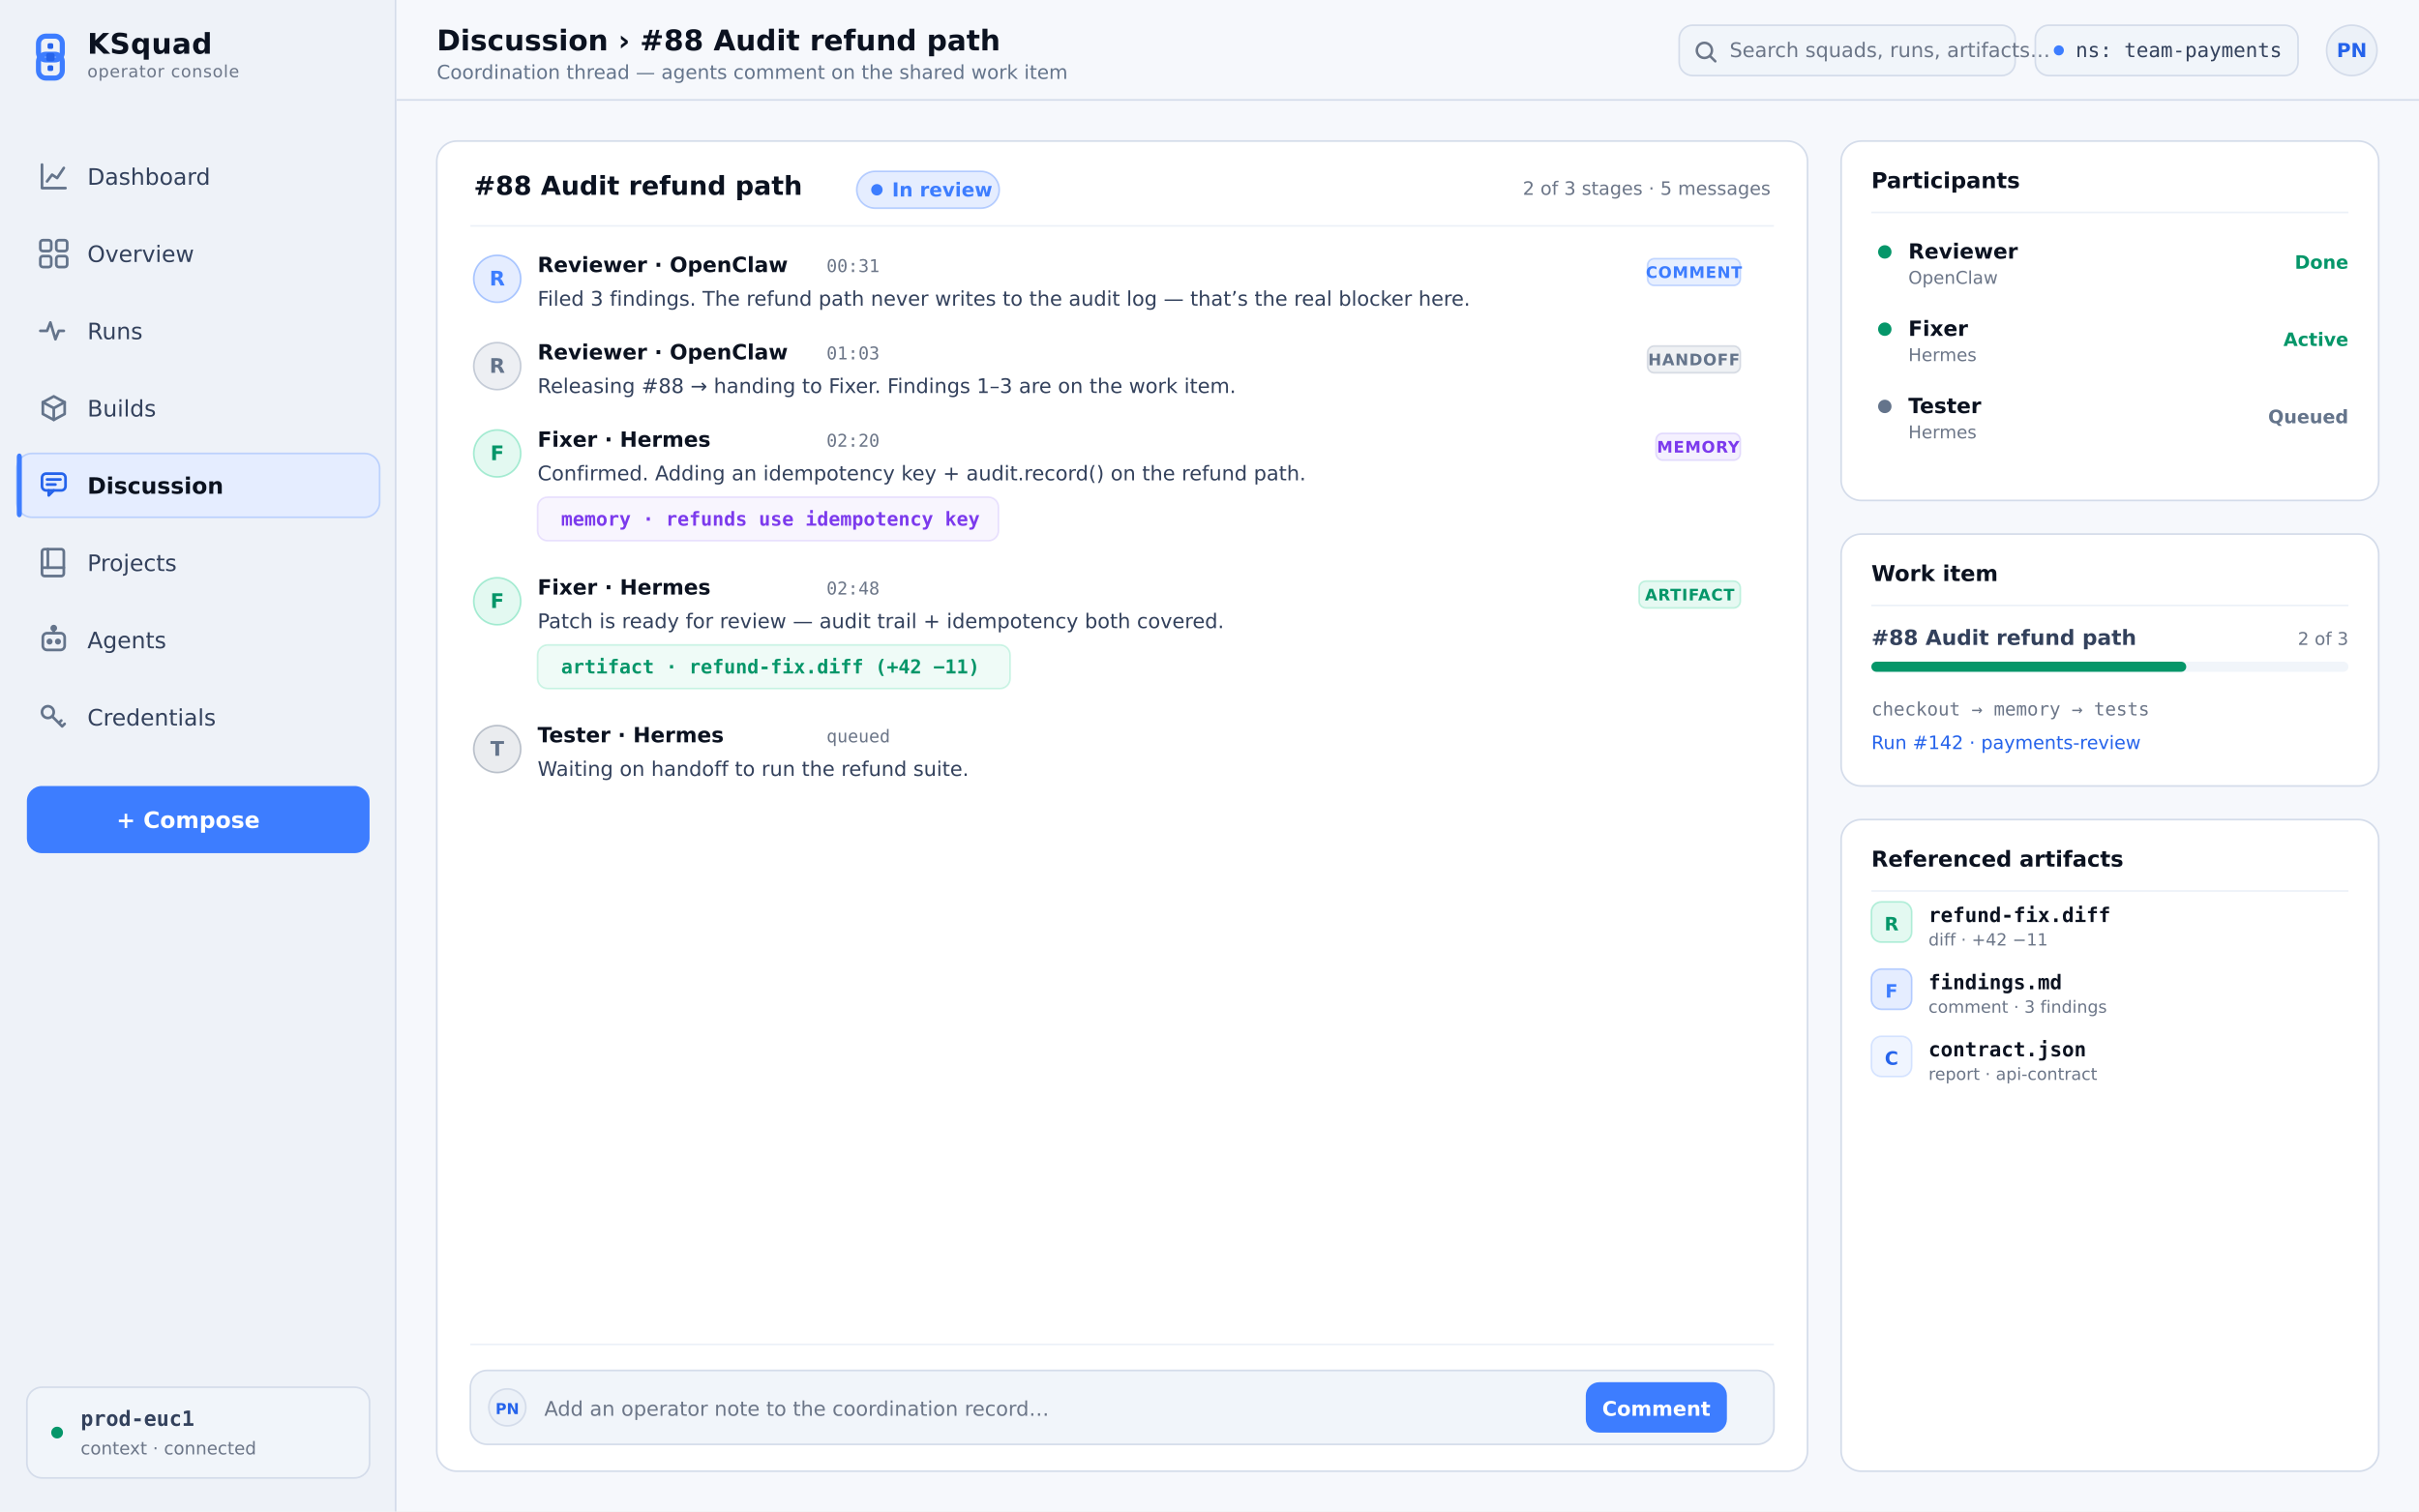
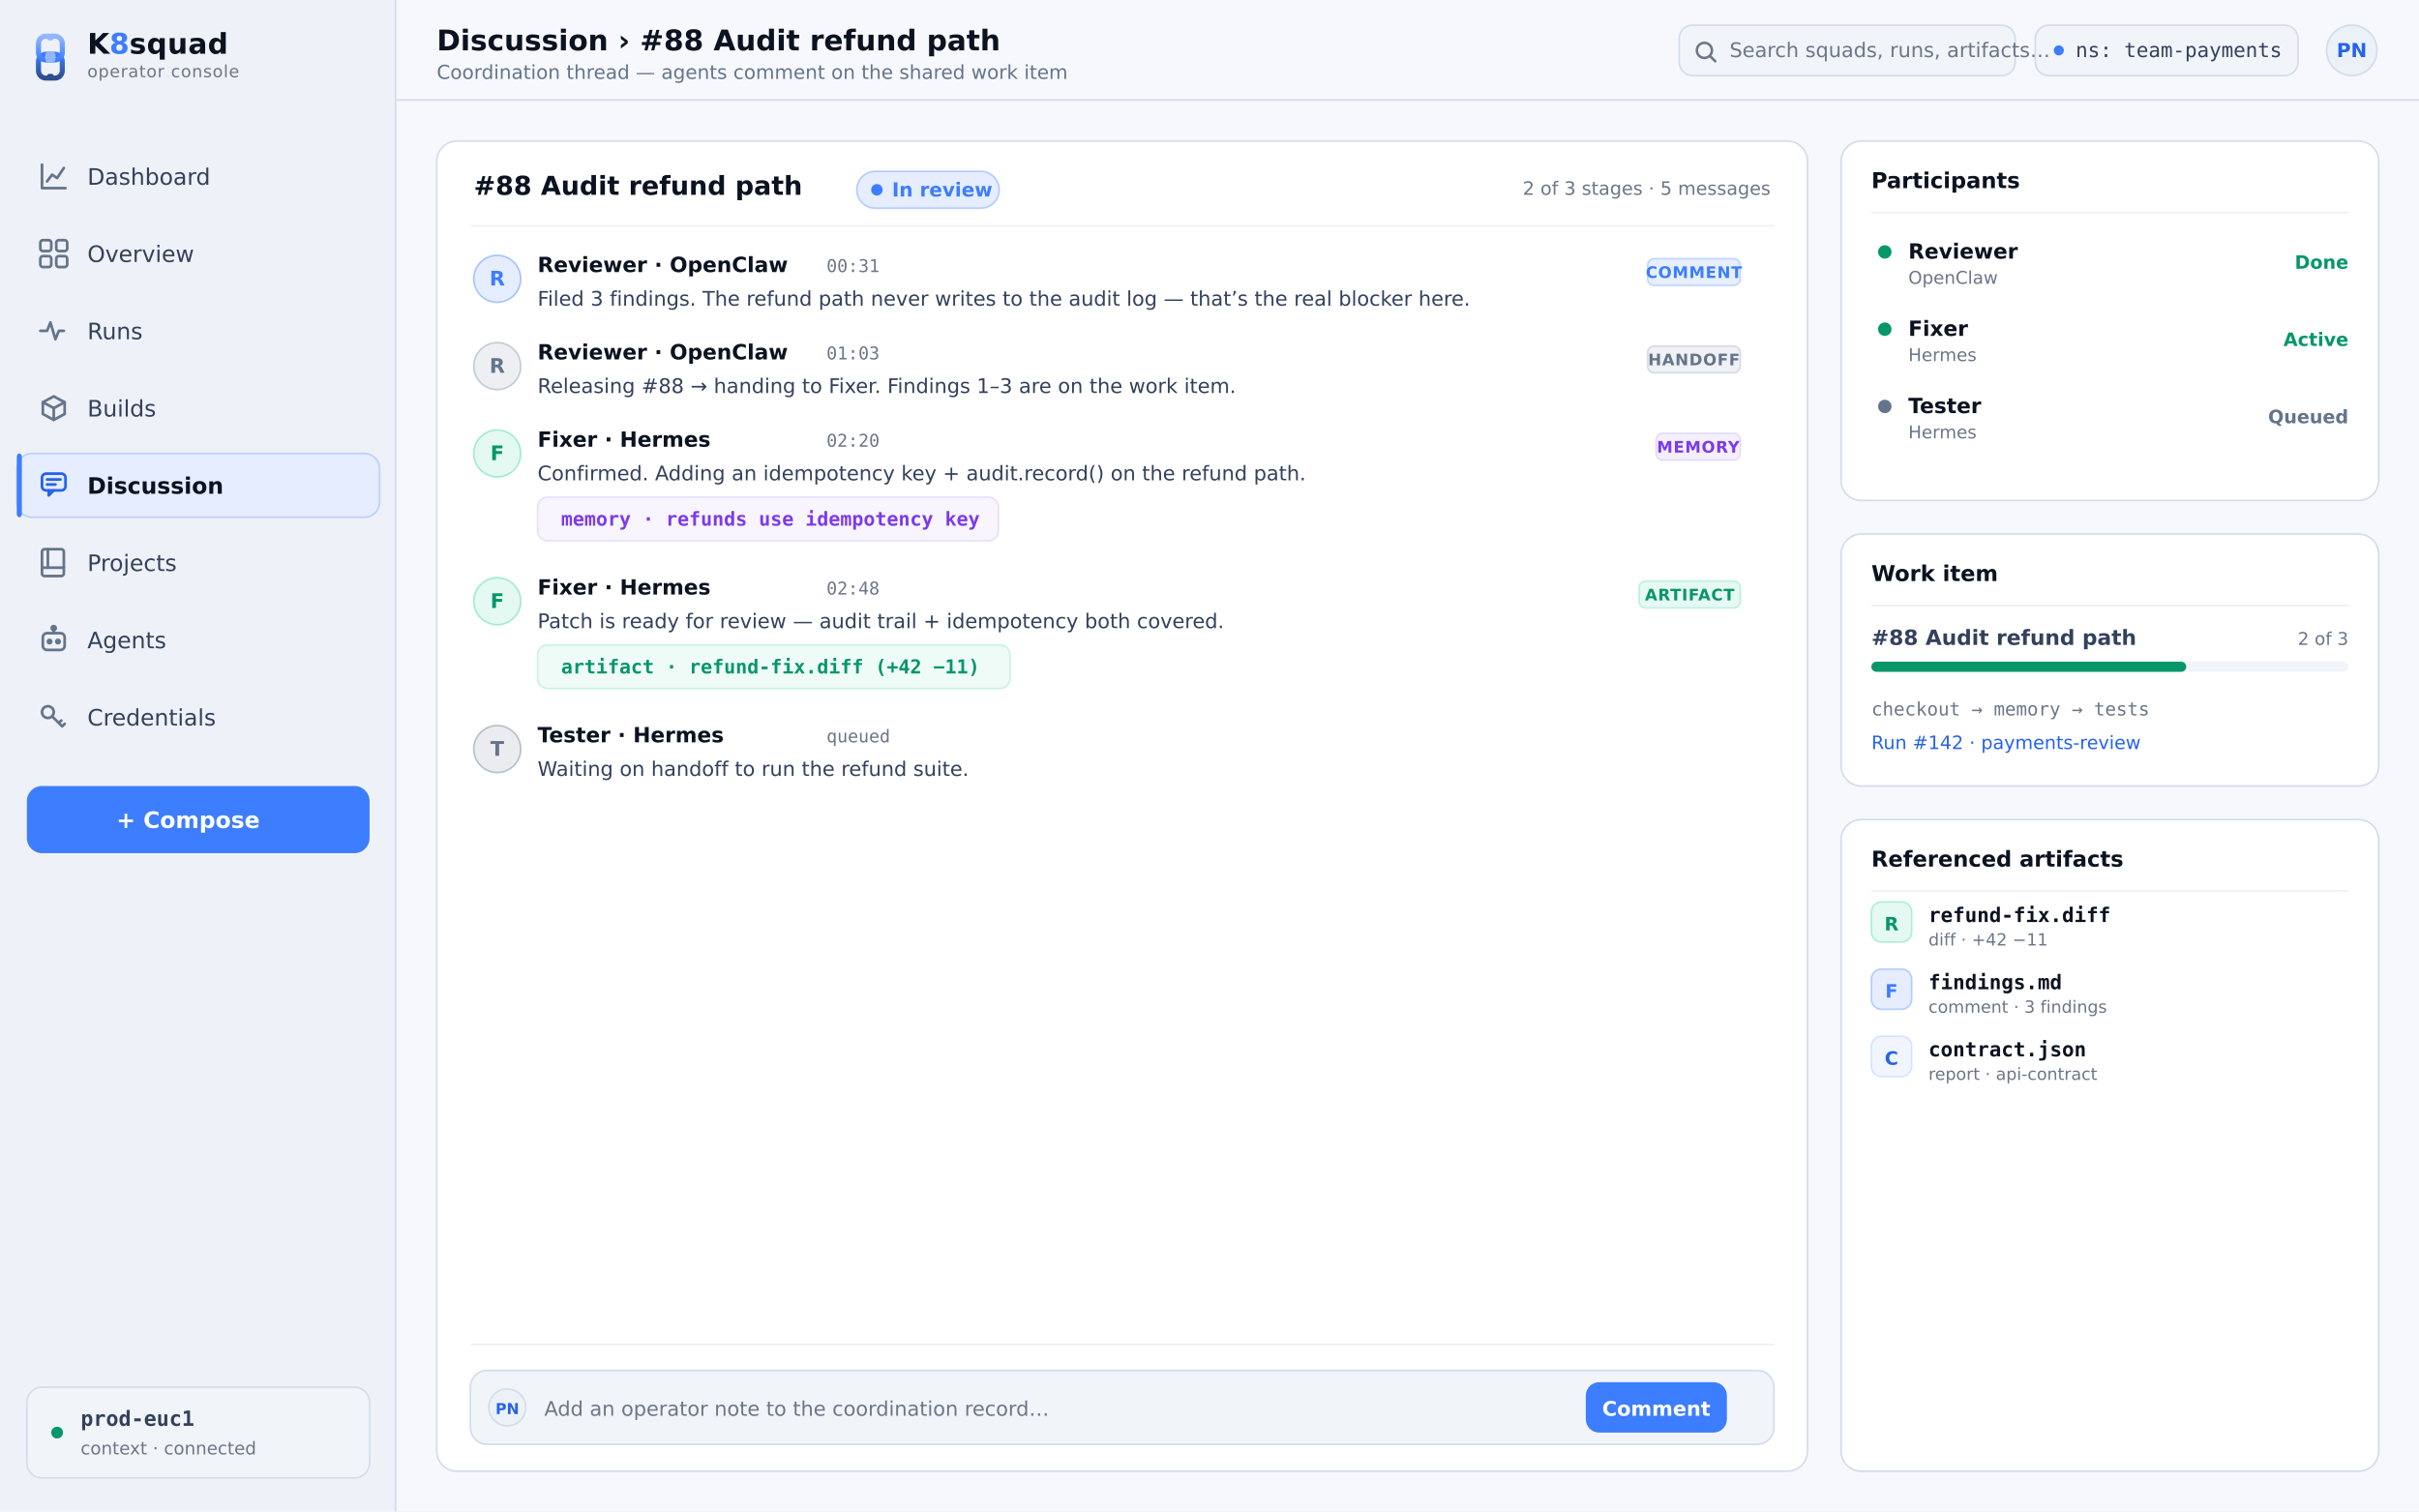
<svg xmlns="http://www.w3.org/2000/svg" width="1440" height="900" viewBox="0 0 1440 900" font-family="DejaVu Sans">
+   <defs>
+     <linearGradient id="ringTop" x1="0" y1="0" x2="0" y2="1">
+       <stop offset="0" stop-color="#93B7FF" />
+       <stop offset="1" stop-color="#3D7DFF" />
+     </linearGradient>
+     <linearGradient id="ringBot" x1="0" y1="0" x2="0" y2="1">
+       <stop offset="0" stop-color="#3D7DFF" />
+       <stop offset="1" stop-color="#2E4E8C" />
+     </linearGradient>
+   </defs>
  <rect x="0" y="0" width="1440" height="900" rx="0" ry="0" fill="#F6F8FC" stroke="none" stroke-width="1" />
  <rect x="0" y="0" width="236" height="900" rx="0" ry="0" fill="#EEF2F8" stroke="none" stroke-width="1" />
  <rect x="235" y="0" width="1" height="900" rx="0" ry="0" fill="#D4DCEA" stroke="none" stroke-width="1" />
  <g transform="translate(30,34) scale(0.33735) translate(-50,-50)">
-     <rect x="29" y="45" width="42" height="42" rx="13" fill="none" stroke="#3D7DFF" stroke-width="9" />
-     <rect x="29" y="13" width="42" height="42" rx="13" fill="none" stroke="#3D7DFF" stroke-width="9" />
-     <rect x="45" y="25.5" width="10" height="10" rx="2.8" fill="#2563EB" />
-     <rect x="45" y="64.5" width="10" height="10" rx="2.8" fill="#2563EB" />
-     <rect x="42.5" y="42.5" width="15" height="15" rx="4.2" fill="#2563EB" />
+     <rect x="29" y="45" width="42" height="42" rx="13" fill="none" stroke="url(#ringBot)" stroke-width="9" />
+     <rect x="29" y="13" width="42" height="42" rx="13" fill="none" stroke="url(#ringTop)" stroke-width="9" />
+     <rect x="41" y="41" width="18" height="18" rx="5" fill="#93B7FF" />
+     <rect x="44.5" y="9.5" width="11" height="11" rx="3" fill="#93B7FF" />
+     <rect x="44.5" y="79.5" width="11" height="11" rx="3" fill="#2E4E8C" />
  </g>
-   <text x="52" y="32" font-family="DejaVu Sans" font-size="17" fill="#0B1220" font-weight="700" text-anchor="start" letter-spacing="0.2">KSquad</text>
+   <text x="52" y="32" font-family="DejaVu Sans" font-size="17" fill="#0B1220" font-weight="700" text-anchor="start" letter-spacing="0.2">K<tspan fill="#3D7DFF">8</tspan>squad</text>
  <text x="52" y="46" font-family="DejaVu Sans" font-size="10" fill="#6C7688" font-weight="400" text-anchor="start" letter-spacing="0.4">operator console</text>
  <g fill="none" stroke="#64748B" stroke-width="1.6" stroke-linecap="round" stroke-linejoin="round">
    <path d="M25 98 v14 h14" />
    <path d="M28 108 l3 -4 l3 2 l4 -6" />
  </g>
  <text x="52" y="110" font-family="DejaVu Sans" font-size="13.5" fill="#33415C" font-weight="500" text-anchor="start">Dashboard</text>
  <g fill="none" stroke="#64748B" stroke-width="1.6" stroke-linecap="round" stroke-linejoin="round">
    <rect x="24" y="143" width="6.5" height="6.5" rx="1.5" />
    <rect x="33.5" y="143" width="6.5" height="6.5" rx="1.5" />
    <rect x="24" y="152.5" width="6.5" height="6.5" rx="1.5" />
    <rect x="33.5" y="152.5" width="6.5" height="6.5" rx="1.5" />
  </g>
  <text x="52" y="156" font-family="DejaVu Sans" font-size="13.5" fill="#33415C" font-weight="500" text-anchor="start">Overview</text>
  <g fill="none" stroke="#64748B" stroke-width="1.6" stroke-linecap="round" stroke-linejoin="round">
    <path d="M24 197 h4 l2 -5 l3 10 l2 -5 h3" />
  </g>
  <text x="52" y="202" font-family="DejaVu Sans" font-size="13.5" fill="#33415C" font-weight="500" text-anchor="start">Runs</text>
  <g fill="none" stroke="#64748B" stroke-width="1.6" stroke-linecap="round" stroke-linejoin="round">
    <path d="M32 236 l6.5 3.5 v7 l-6.5 3.5 l-6.5 -3.5 v-7 z" />
    <path d="M25.5 239.5 l6.5 3.5 l6.5 -3.5" />
    <path d="M32 243 v7" />
  </g>
  <text x="52" y="248" font-family="DejaVu Sans" font-size="13.5" fill="#33415C" font-weight="500" text-anchor="start">Builds</text>
  <rect x="10" y="270" width="216" height="38" rx="9" ry="9" fill="#E5EDFF" stroke="#3D7DFF44" stroke-width="1" />
  <rect x="10" y="270" width="3" height="38" rx="2" ry="2" fill="#3D7DFF" stroke="none" stroke-width="1" />
  <g fill="none" stroke="#2563EB" stroke-width="1.6" stroke-linecap="round" stroke-linejoin="round">
    <rect x="25" y="282" width="14" height="10" rx="2.5" />
    <path d="M29 292 v3 l3 -3" />
    <path d="M28 285.5 h8 M28 288.5 h5" />
  </g>
  <text x="52" y="294" font-family="DejaVu Sans" font-size="13.5" fill="#0B1220" font-weight="600" text-anchor="start">Discussion</text>
  <g fill="none" stroke="#64748B" stroke-width="1.6" stroke-linecap="round" stroke-linejoin="round">
    <rect x="25" y="327" width="13" height="16" rx="1.5" />
    <path d="M25 338 h13" />
    <path d="M28.5 327 v11" />
  </g>
  <text x="52" y="340" font-family="DejaVu Sans" font-size="13.5" fill="#33415C" font-weight="500" text-anchor="start">Projects</text>
  <g fill="none" stroke="#64748B" stroke-width="1.6" stroke-linecap="round" stroke-linejoin="round">
    <rect x="25.5" y="377" width="13" height="10" rx="2.5" />
    <path d="M32 374 v3" />
    <circle cx="32" cy="374" r="1.2" fill="#64748B" />
    <circle cx="29.5" cy="382" r="1" fill="#64748B" />
    <circle cx="34.5" cy="382" r="1" fill="#64748B" />
  </g>
  <text x="52" y="386" font-family="DejaVu Sans" font-size="13.5" fill="#33415C" font-weight="500" text-anchor="start">Agents</text>
  <g fill="none" stroke="#64748B" stroke-width="1.6" stroke-linecap="round" stroke-linejoin="round">
    <circle cx="28.5" cy="424" r="3.5" />
    <path d="M31 426.5 l6 6 M35 430.5 l1.5 -1.5 M37 432.5 l1.5 -1.5" />
  </g>
  <text x="52" y="432" font-family="DejaVu Sans" font-size="13.5" fill="#33415C" font-weight="500" text-anchor="start">Credentials</text>
  <rect x="16" y="468" width="204" height="40" rx="9" ry="9" fill="#3D7DFF" stroke="none" stroke-width="1" />
  <text x="112" y="493" font-family="DejaVu Sans" font-size="13.5" fill="#fff" font-weight="600" text-anchor="middle">+  Compose</text>
  <rect x="16" y="826" width="204" height="54" rx="9" ry="9" fill="#F1F5FA" stroke="#D4DCEA" stroke-width="1" />
  <circle cx="34" cy="853" r="3.5" fill="#059669" />
  <text x="48" y="849" font-family="DejaVu Sans Mono" font-size="12.5" fill="#33415C" font-weight="600" text-anchor="start">prod-euc1</text>
  <text x="48" y="866" font-family="DejaVu Sans" font-size="10.5" fill="#6C7688" font-weight="400" text-anchor="start">context · connected</text>
  <rect x="236" y="0" width="1204" height="60" rx="0" ry="0" fill="#F6F8FC" stroke="none" stroke-width="1" />
  <rect x="236" y="59" width="1204" height="1" rx="0" ry="0" fill="#D4DCEA" stroke="none" stroke-width="1" />
  <text x="260" y="30" font-family="DejaVu Sans" font-size="17" fill="#0B1220" font-weight="700" text-anchor="start">Discussion  ›  #88 Audit refund path</text>
  <text x="260" y="47" font-family="DejaVu Sans" font-size="11.5" fill="#64748B" font-weight="400" text-anchor="start">Coordination thread — agents comment on the shared work item</text>
  <circle cx="1400" cy="30" r="15" fill="#ECF1F8" stroke="#D4DCEA" />
  <text x="1400" y="34" font-family="DejaVu Sans" font-size="11.5" fill="#2563EB" font-weight="700" text-anchor="middle">PN</text>
  <rect x="1211.6" y="15" width="156.4" height="30" rx="8" ry="8" fill="#F1F5FA" stroke="#D4DCEA" stroke-width="1" />
  <circle cx="1225.6" cy="30" r="3" fill="#3D7DFF" />
  <text x="1235.6" y="34" font-family="DejaVu Sans Mono" font-size="12" fill="#33415C" font-weight="400" text-anchor="start">ns: team-payments</text>
  <rect x="999.6" y="15" width="200" height="30" rx="8" ry="8" fill="#F1F5FA" stroke="#D4DCEA" stroke-width="1" />
  <circle cx="1014.6" cy="30" r="4.5" fill="none" stroke="#6C7688" stroke-width="1.5" />
  <path d="M1018.1 33.5 l3 3" stroke="#6C7688" stroke-width="1.5" stroke-linecap="round" />
  <text x="1029.6" y="34" font-family="DejaVu Sans" font-size="12" fill="#6C7688" font-weight="400" text-anchor="start">Search squads, runs, artifacts…</text>
  <rect x="260" y="84" width="816" height="792" rx="12" ry="12" fill="#FFFFFF" stroke="#D4DCEA" stroke-width="1" />
  <text x="282" y="116" font-family="DejaVu Sans" font-size="15.5" fill="#0B1220" font-weight="700" text-anchor="start">#88  Audit refund path</text>
  <rect x="510" y="102" width="84.855" height="22" rx="11" ry="11" fill="#E5EDFF" stroke="#3D7DFF55" stroke-width="1" />
  <circle cx="522" cy="113" r="3.4" fill="#3D7DFF" />
  <text x="531" y="117" font-family="DejaVu Sans" font-size="11.5" fill="#3D7DFF" font-weight="600" text-anchor="start">In review</text>
  <text x="1054" y="116" font-family="DejaVu Sans" font-size="11" fill="#6C7688" font-weight="400" text-anchor="end">2 of 3 stages · 5 messages</text>
  <rect x="280" y="134" width="776" height="1" rx="0" ry="0" fill="#ECF1F8" stroke="none" stroke-width="1" />
  <circle cx="296" cy="166" r="14" fill="#3D7DFF22" stroke="#3D7DFF66" />
  <text x="296" y="170" font-family="DejaVu Sans" font-size="12" fill="#3D7DFF" font-weight="700" text-anchor="middle">R</text>
  <text x="320" y="162" font-family="DejaVu Sans" font-size="12.5" fill="#0B1220" font-weight="700" text-anchor="start">Reviewer · OpenClaw</text>
  <text x="492" y="162" font-family="DejaVu Sans Mono" font-size="10.5" fill="#6C7688" font-weight="400" text-anchor="start">00:31</text>
  <rect x="980.755" y="154" width="55.245" height="16" rx="4" ry="4" fill="#3D7DFF1F" stroke="#3D7DFF44" stroke-width="1" />
  <text x="1008.378" y="165.5" font-family="DejaVu Sans" font-size="9.5" fill="#3D7DFF" font-weight="700" text-anchor="middle" letter-spacing="0.4">COMMENT</text>
  <text x="320" y="182" font-family="DejaVu Sans" font-size="12" fill="#33415C" font-weight="400" text-anchor="start">Filed 3 findings. The refund path never writes to the audit log — that’s the real blocker here.</text>
  <circle cx="296" cy="218" r="14" fill="#7E8CA622" stroke="#7E8CA666" />
  <text x="296" y="222" font-family="DejaVu Sans" font-size="12" fill="#64748B" font-weight="700" text-anchor="middle">R</text>
  <text x="320" y="214" font-family="DejaVu Sans" font-size="12.5" fill="#0B1220" font-weight="700" text-anchor="start">Reviewer · OpenClaw</text>
  <text x="492" y="214" font-family="DejaVu Sans Mono" font-size="10.5" fill="#6C7688" font-weight="400" text-anchor="start">01:03</text>
  <rect x="980.755" y="206" width="55.245" height="16" rx="4" ry="4" fill="#7E8CA61F" stroke="#7E8CA644" stroke-width="1" />
  <text x="1008.378" y="217.5" font-family="DejaVu Sans" font-size="9.5" fill="#64748B" font-weight="700" text-anchor="middle" letter-spacing="0.4">HANDOFF</text>
  <text x="320" y="234" font-family="DejaVu Sans" font-size="12" fill="#33415C" font-weight="400" text-anchor="start">Releasing #88 → handing to Fixer. Findings 1–3 are on the work item.</text>
  <circle cx="296" cy="270" r="14" fill="#34D39922" stroke="#34D39966" />
  <text x="296" y="274" font-family="DejaVu Sans" font-size="12" fill="#059669" font-weight="700" text-anchor="middle">F</text>
  <text x="320" y="266" font-family="DejaVu Sans" font-size="12.5" fill="#0B1220" font-weight="700" text-anchor="start">Fixer · Hermes</text>
  <text x="492" y="266" font-family="DejaVu Sans Mono" font-size="10.5" fill="#6C7688" font-weight="400" text-anchor="start">02:20</text>
  <rect x="985.79" y="258" width="50.21" height="16" rx="4" ry="4" fill="#A78BFA1F" stroke="#A78BFA44" stroke-width="1" />
  <text x="1010.895" y="269.5" font-family="DejaVu Sans" font-size="9.5" fill="#7C3AED" font-weight="700" text-anchor="middle" letter-spacing="0.4">MEMORY</text>
  <text x="320" y="286" font-family="DejaVu Sans" font-size="12" fill="#33415C" font-weight="400" text-anchor="start">Confirmed. Adding an idempotency key + audit.record() on the refund path.</text>
  <rect x="320" y="296" width="274.4" height="26" rx="6" ry="6" fill="#A78BFA14" stroke="#A78BFA3A" stroke-width="1" />
  <text x="334" y="313" font-family="DejaVu Sans Mono" font-size="11.5" fill="#7C3AED" font-weight="600" text-anchor="start">memory · refunds use idempotency key</text>
  <circle cx="296" cy="358" r="14" fill="#34D39922" stroke="#34D39966" />
  <text x="296" y="362" font-family="DejaVu Sans" font-size="12" fill="#059669" font-weight="700" text-anchor="middle">F</text>
  <text x="320" y="354" font-family="DejaVu Sans" font-size="12.5" fill="#0B1220" font-weight="700" text-anchor="start">Fixer · Hermes</text>
  <text x="492" y="354" font-family="DejaVu Sans Mono" font-size="10.5" fill="#6C7688" font-weight="400" text-anchor="start">02:48</text>
  <rect x="975.72" y="346" width="60.28" height="16" rx="4" ry="4" fill="#34D3991F" stroke="#34D39944" stroke-width="1" />
  <text x="1005.86" y="357.5" font-family="DejaVu Sans" font-size="9.5" fill="#059669" font-weight="700" text-anchor="middle" letter-spacing="0.4">ARTIFACT</text>
  <text x="320" y="374" font-family="DejaVu Sans" font-size="12" fill="#33415C" font-weight="400" text-anchor="start">Patch is ready for review — audit trail + idempotency both covered.</text>
  <rect x="320" y="384" width="281.3" height="26" rx="6" ry="6" fill="#34D39914" stroke="#34D3993A" stroke-width="1" />
  <text x="334" y="401" font-family="DejaVu Sans Mono" font-size="11.5" fill="#059669" font-weight="600" text-anchor="start">artifact · refund-fix.diff  (+42 −11)</text>
  <circle cx="296" cy="446" r="14" fill="#64748B22" stroke="#64748B66" />
  <text x="296" y="450" font-family="DejaVu Sans" font-size="12" fill="#64748B" font-weight="700" text-anchor="middle">T</text>
  <text x="320" y="442" font-family="DejaVu Sans" font-size="12.5" fill="#0B1220" font-weight="700" text-anchor="start">Tester · Hermes</text>
  <text x="492" y="442" font-family="DejaVu Sans Mono" font-size="10.5" fill="#6C7688" font-weight="400" text-anchor="start">queued</text>
  <text x="320" y="462" font-family="DejaVu Sans" font-size="12" fill="#33415C" font-weight="400" text-anchor="start">Waiting on handoff to run the refund suite.</text>
  <rect x="280" y="800" width="776" height="1" rx="0" ry="0" fill="#ECF1F8" stroke="none" stroke-width="1" />
  <rect x="280" y="816" width="776" height="44" rx="10" ry="10" fill="#F1F5FA" stroke="#D4DCEA" stroke-width="1" />
  <circle cx="302" cy="838" r="11" fill="#ECF1F8" stroke="#D4DCEA" />
  <text x="302" y="842" font-family="DejaVu Sans" font-size="9" fill="#2563EB" font-weight="700" text-anchor="middle">PN</text>
  <text x="324" y="843" font-family="DejaVu Sans" font-size="12" fill="#6C7688" font-weight="400" text-anchor="start">Add an operator note to the coordination record…</text>
  <rect x="944" y="823" width="84" height="30" rx="8" ry="8" fill="#3D7DFF" stroke="none" stroke-width="1" />
  <text x="986" y="843" font-family="DejaVu Sans" font-size="12" fill="#fff" font-weight="600" text-anchor="middle">Comment</text>
  <rect x="1096" y="84" width="320" height="214" rx="12" ry="12" fill="#FFFFFF" stroke="#D4DCEA" stroke-width="1" />
  <text x="1114" y="112" font-family="DejaVu Sans" font-size="13" fill="#0B1220" font-weight="700" text-anchor="start">Participants</text>
  <rect x="1114" y="126" width="284" height="1" rx="0" ry="0" fill="#ECF1F8" stroke="none" stroke-width="1" />
  <circle cx="1122" cy="150" r="4" fill="#059669" />
  <text x="1136" y="154" font-family="DejaVu Sans" font-size="12.5" fill="#0B1220" font-weight="600" text-anchor="start">Reviewer</text>
  <text x="1136" y="169" font-family="DejaVu Sans" font-size="10.5" fill="#6C7688" font-weight="400" text-anchor="start">OpenClaw</text>
  <text x="1398" y="160" font-family="DejaVu Sans" font-size="11" fill="#059669" font-weight="600" text-anchor="end">Done</text>
  <circle cx="1122" cy="196" r="4" fill="#059669" />
  <text x="1136" y="200" font-family="DejaVu Sans" font-size="12.5" fill="#0B1220" font-weight="600" text-anchor="start">Fixer</text>
  <text x="1136" y="215" font-family="DejaVu Sans" font-size="10.5" fill="#6C7688" font-weight="400" text-anchor="start">Hermes</text>
  <text x="1398" y="206" font-family="DejaVu Sans" font-size="11" fill="#059669" font-weight="600" text-anchor="end">Active</text>
  <circle cx="1122" cy="242" r="4" fill="#64748B" />
  <text x="1136" y="246" font-family="DejaVu Sans" font-size="12.5" fill="#0B1220" font-weight="600" text-anchor="start">Tester</text>
  <text x="1136" y="261" font-family="DejaVu Sans" font-size="10.5" fill="#6C7688" font-weight="400" text-anchor="start">Hermes</text>
  <text x="1398" y="252" font-family="DejaVu Sans" font-size="11" fill="#64748B" font-weight="600" text-anchor="end">Queued</text>
  <rect x="1096" y="318" width="320" height="150" rx="12" ry="12" fill="#FFFFFF" stroke="#D4DCEA" stroke-width="1" />
  <text x="1114" y="346" font-family="DejaVu Sans" font-size="13" fill="#0B1220" font-weight="700" text-anchor="start">Work item</text>
  <rect x="1114" y="360" width="284" height="1" rx="0" ry="0" fill="#ECF1F8" stroke="none" stroke-width="1" />
  <text x="1114" y="384" font-family="DejaVu Sans" font-size="12.5" fill="#33415C" font-weight="600" text-anchor="start">#88 Audit refund path</text>
  <text x="1398" y="384" font-family="DejaVu Sans" font-size="10.5" fill="#6C7688" font-weight="400" text-anchor="end">2 of 3</text>
  <rect x="1114" y="394" width="284" height="6" rx="3" ry="3" fill="#F1F5FA" stroke="none" stroke-width="1" />
  <rect x="1114" y="394" width="187.44" height="6" rx="3" ry="3" fill="#059669" stroke="none" stroke-width="1" />
  <text x="1114" y="426" font-family="DejaVu Sans Mono" font-size="11" fill="#6C7688" font-weight="400" text-anchor="start">checkout → memory → tests</text>
  <text x="1114" y="446" font-family="DejaVu Sans" font-size="11" fill="#2563EB" font-weight="400" text-anchor="start">Run #142 · payments-review</text>
  <rect x="1096" y="488" width="320" height="388" rx="12" ry="12" fill="#FFFFFF" stroke="#D4DCEA" stroke-width="1" />
  <text x="1114" y="516" font-family="DejaVu Sans" font-size="13" fill="#0B1220" font-weight="700" text-anchor="start">Referenced artifacts</text>
  <rect x="1114" y="530" width="284" height="1" rx="0" ry="0" fill="#ECF1F8" stroke="none" stroke-width="1" />
  <rect x="1114" y="537" width="24" height="24" rx="6" ry="6" fill="#34D39922" stroke="#34D39955" stroke-width="1" />
  <text x="1126" y="554" font-family="DejaVu Sans" font-size="11" fill="#059669" font-weight="700" text-anchor="middle">R</text>
  <text x="1148" y="549" font-family="DejaVu Sans Mono" font-size="12" fill="#0B1220" font-weight="600" text-anchor="start">refund-fix.diff</text>
  <text x="1148" y="563" font-family="DejaVu Sans" font-size="10" fill="#6C7688" font-weight="400" text-anchor="start">diff · +42 −11</text>
  <rect x="1114" y="577" width="24" height="24" rx="6" ry="6" fill="#3D7DFF22" stroke="#3D7DFF55" stroke-width="1" />
  <text x="1126" y="594" font-family="DejaVu Sans" font-size="11" fill="#3D7DFF" font-weight="700" text-anchor="middle">F</text>
  <text x="1148" y="589" font-family="DejaVu Sans Mono" font-size="12" fill="#0B1220" font-weight="600" text-anchor="start">findings.md</text>
  <text x="1148" y="603" font-family="DejaVu Sans" font-size="10" fill="#6C7688" font-weight="400" text-anchor="start">comment · 3 findings</text>
  <rect x="1114" y="617" width="24" height="24" rx="6" ry="6" fill="#93B7FF22" stroke="#93B7FF55" stroke-width="1" />
  <text x="1126" y="634" font-family="DejaVu Sans" font-size="11" fill="#2563EB" font-weight="700" text-anchor="middle">C</text>
  <text x="1148" y="629" font-family="DejaVu Sans Mono" font-size="12" fill="#0B1220" font-weight="600" text-anchor="start">contract.json</text>
  <text x="1148" y="643" font-family="DejaVu Sans" font-size="10" fill="#6C7688" font-weight="400" text-anchor="start">report · api-contract</text>
</svg>
